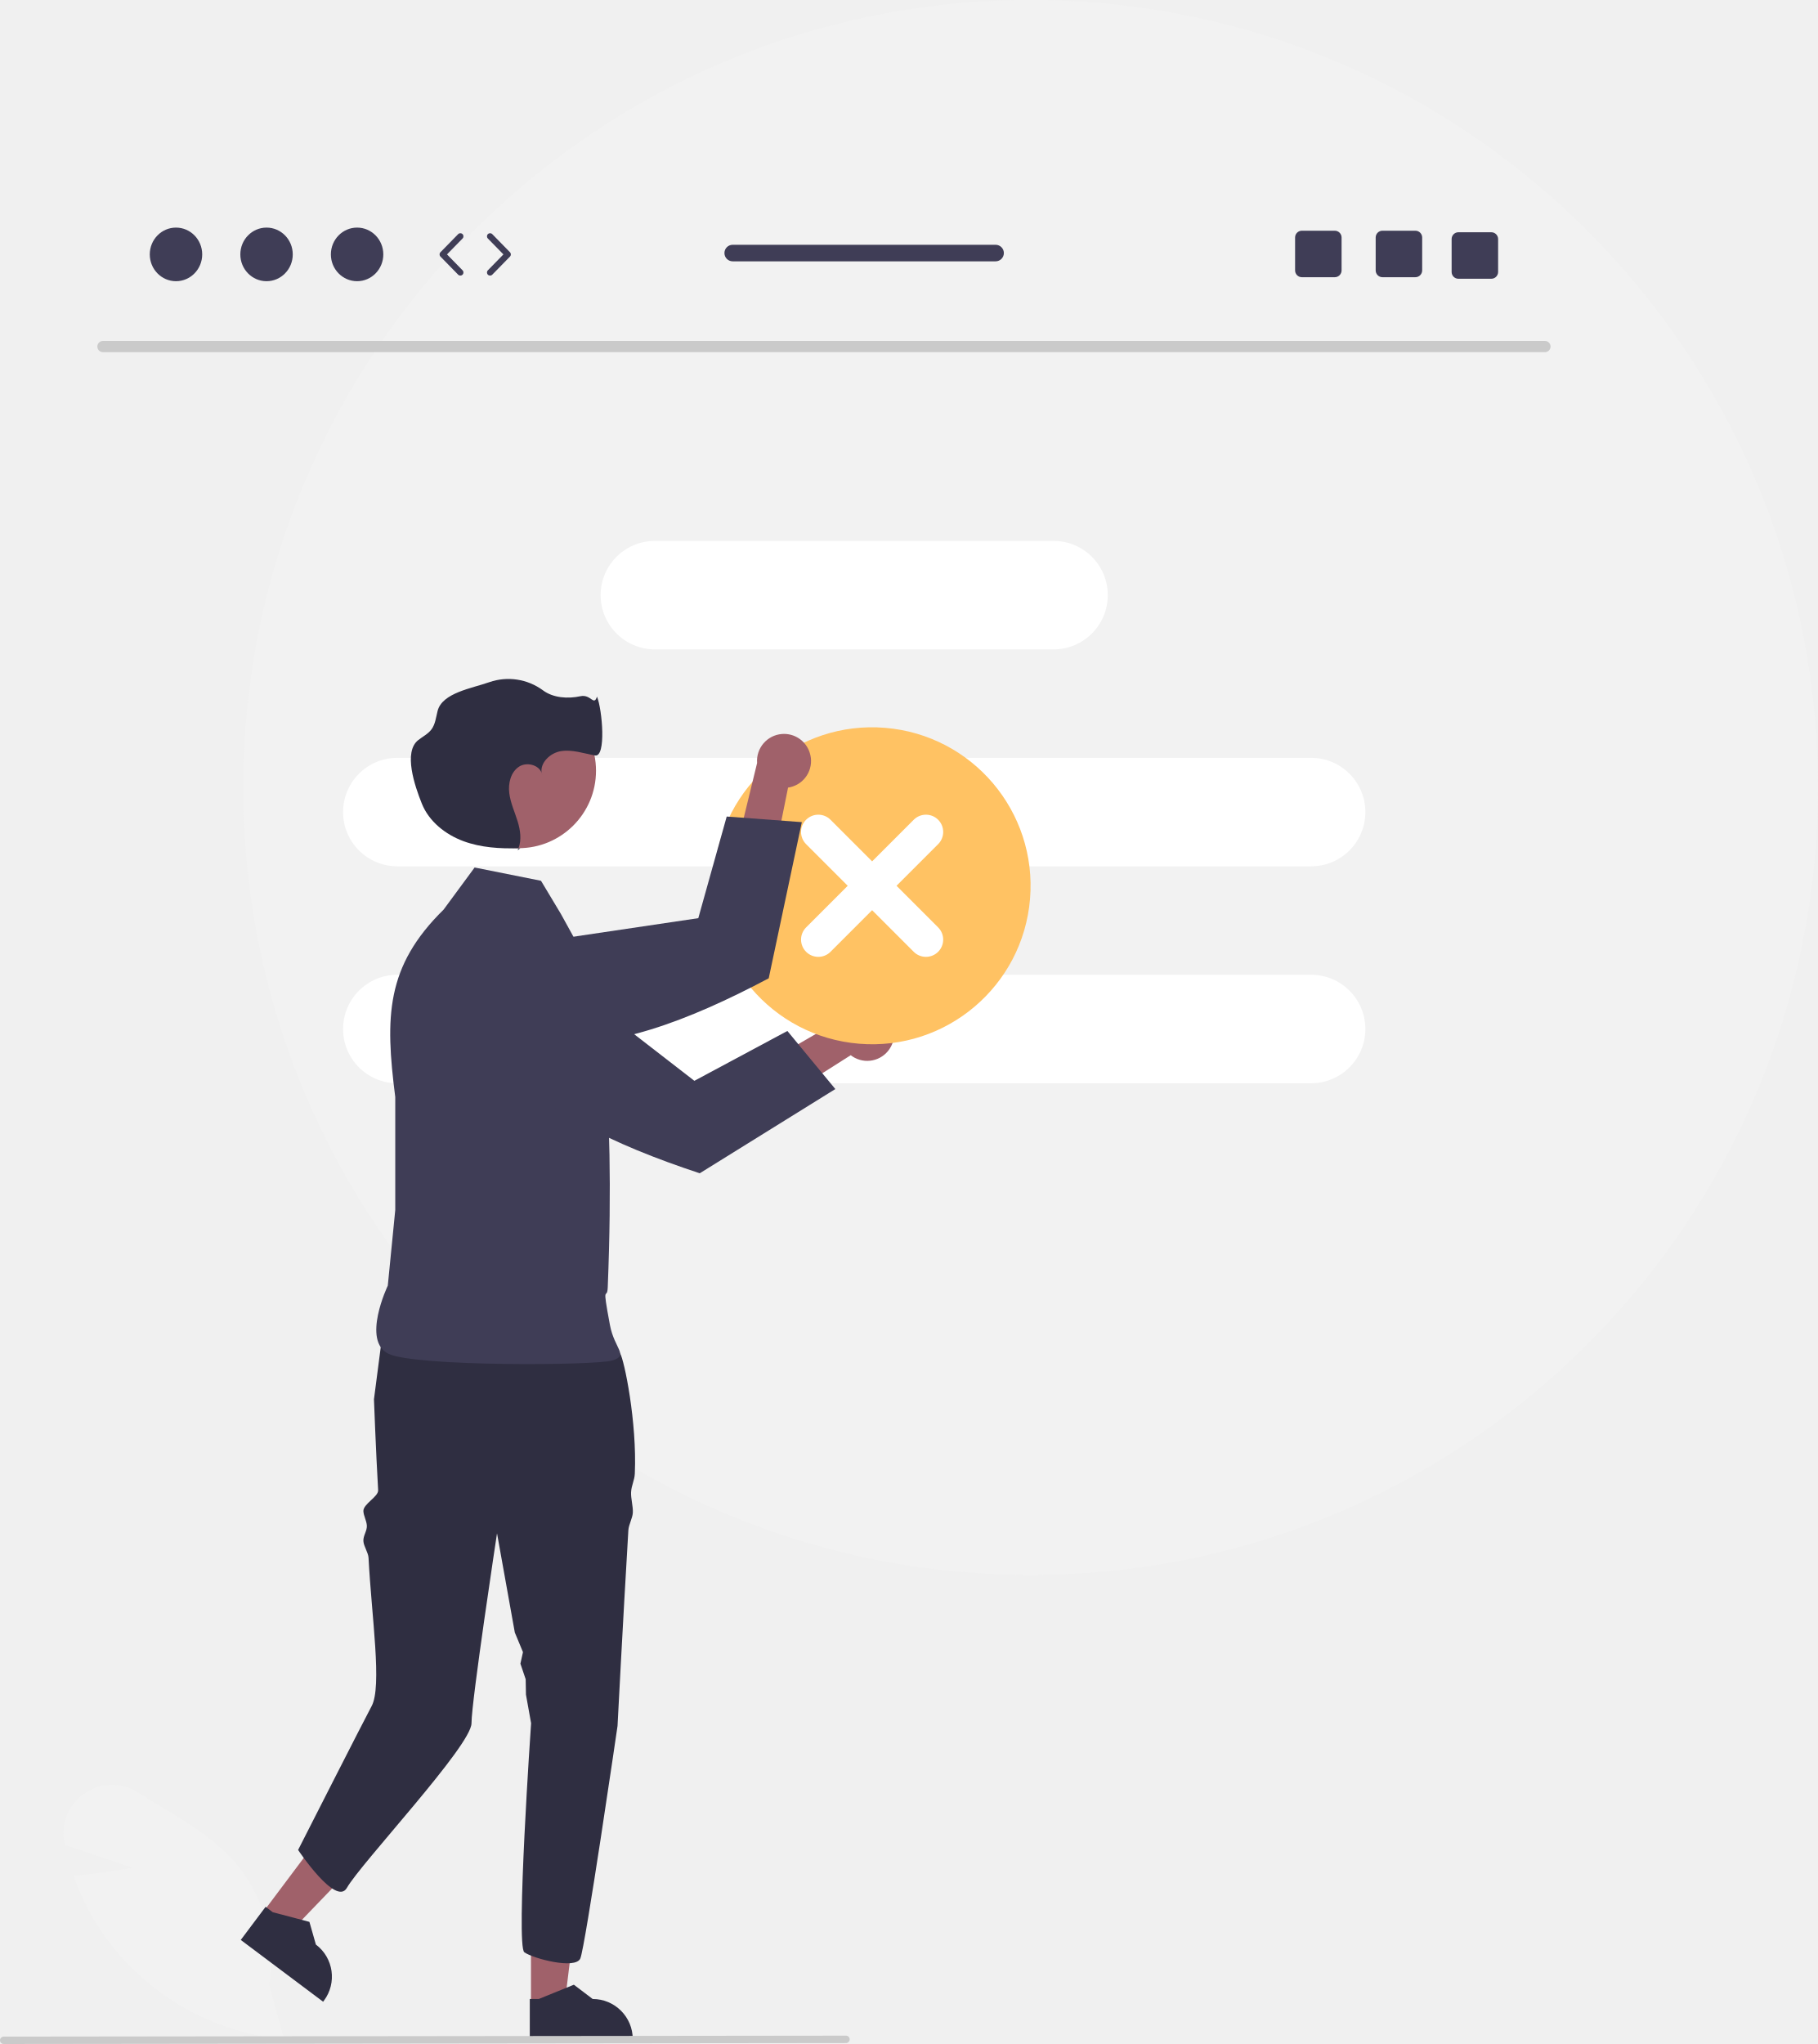
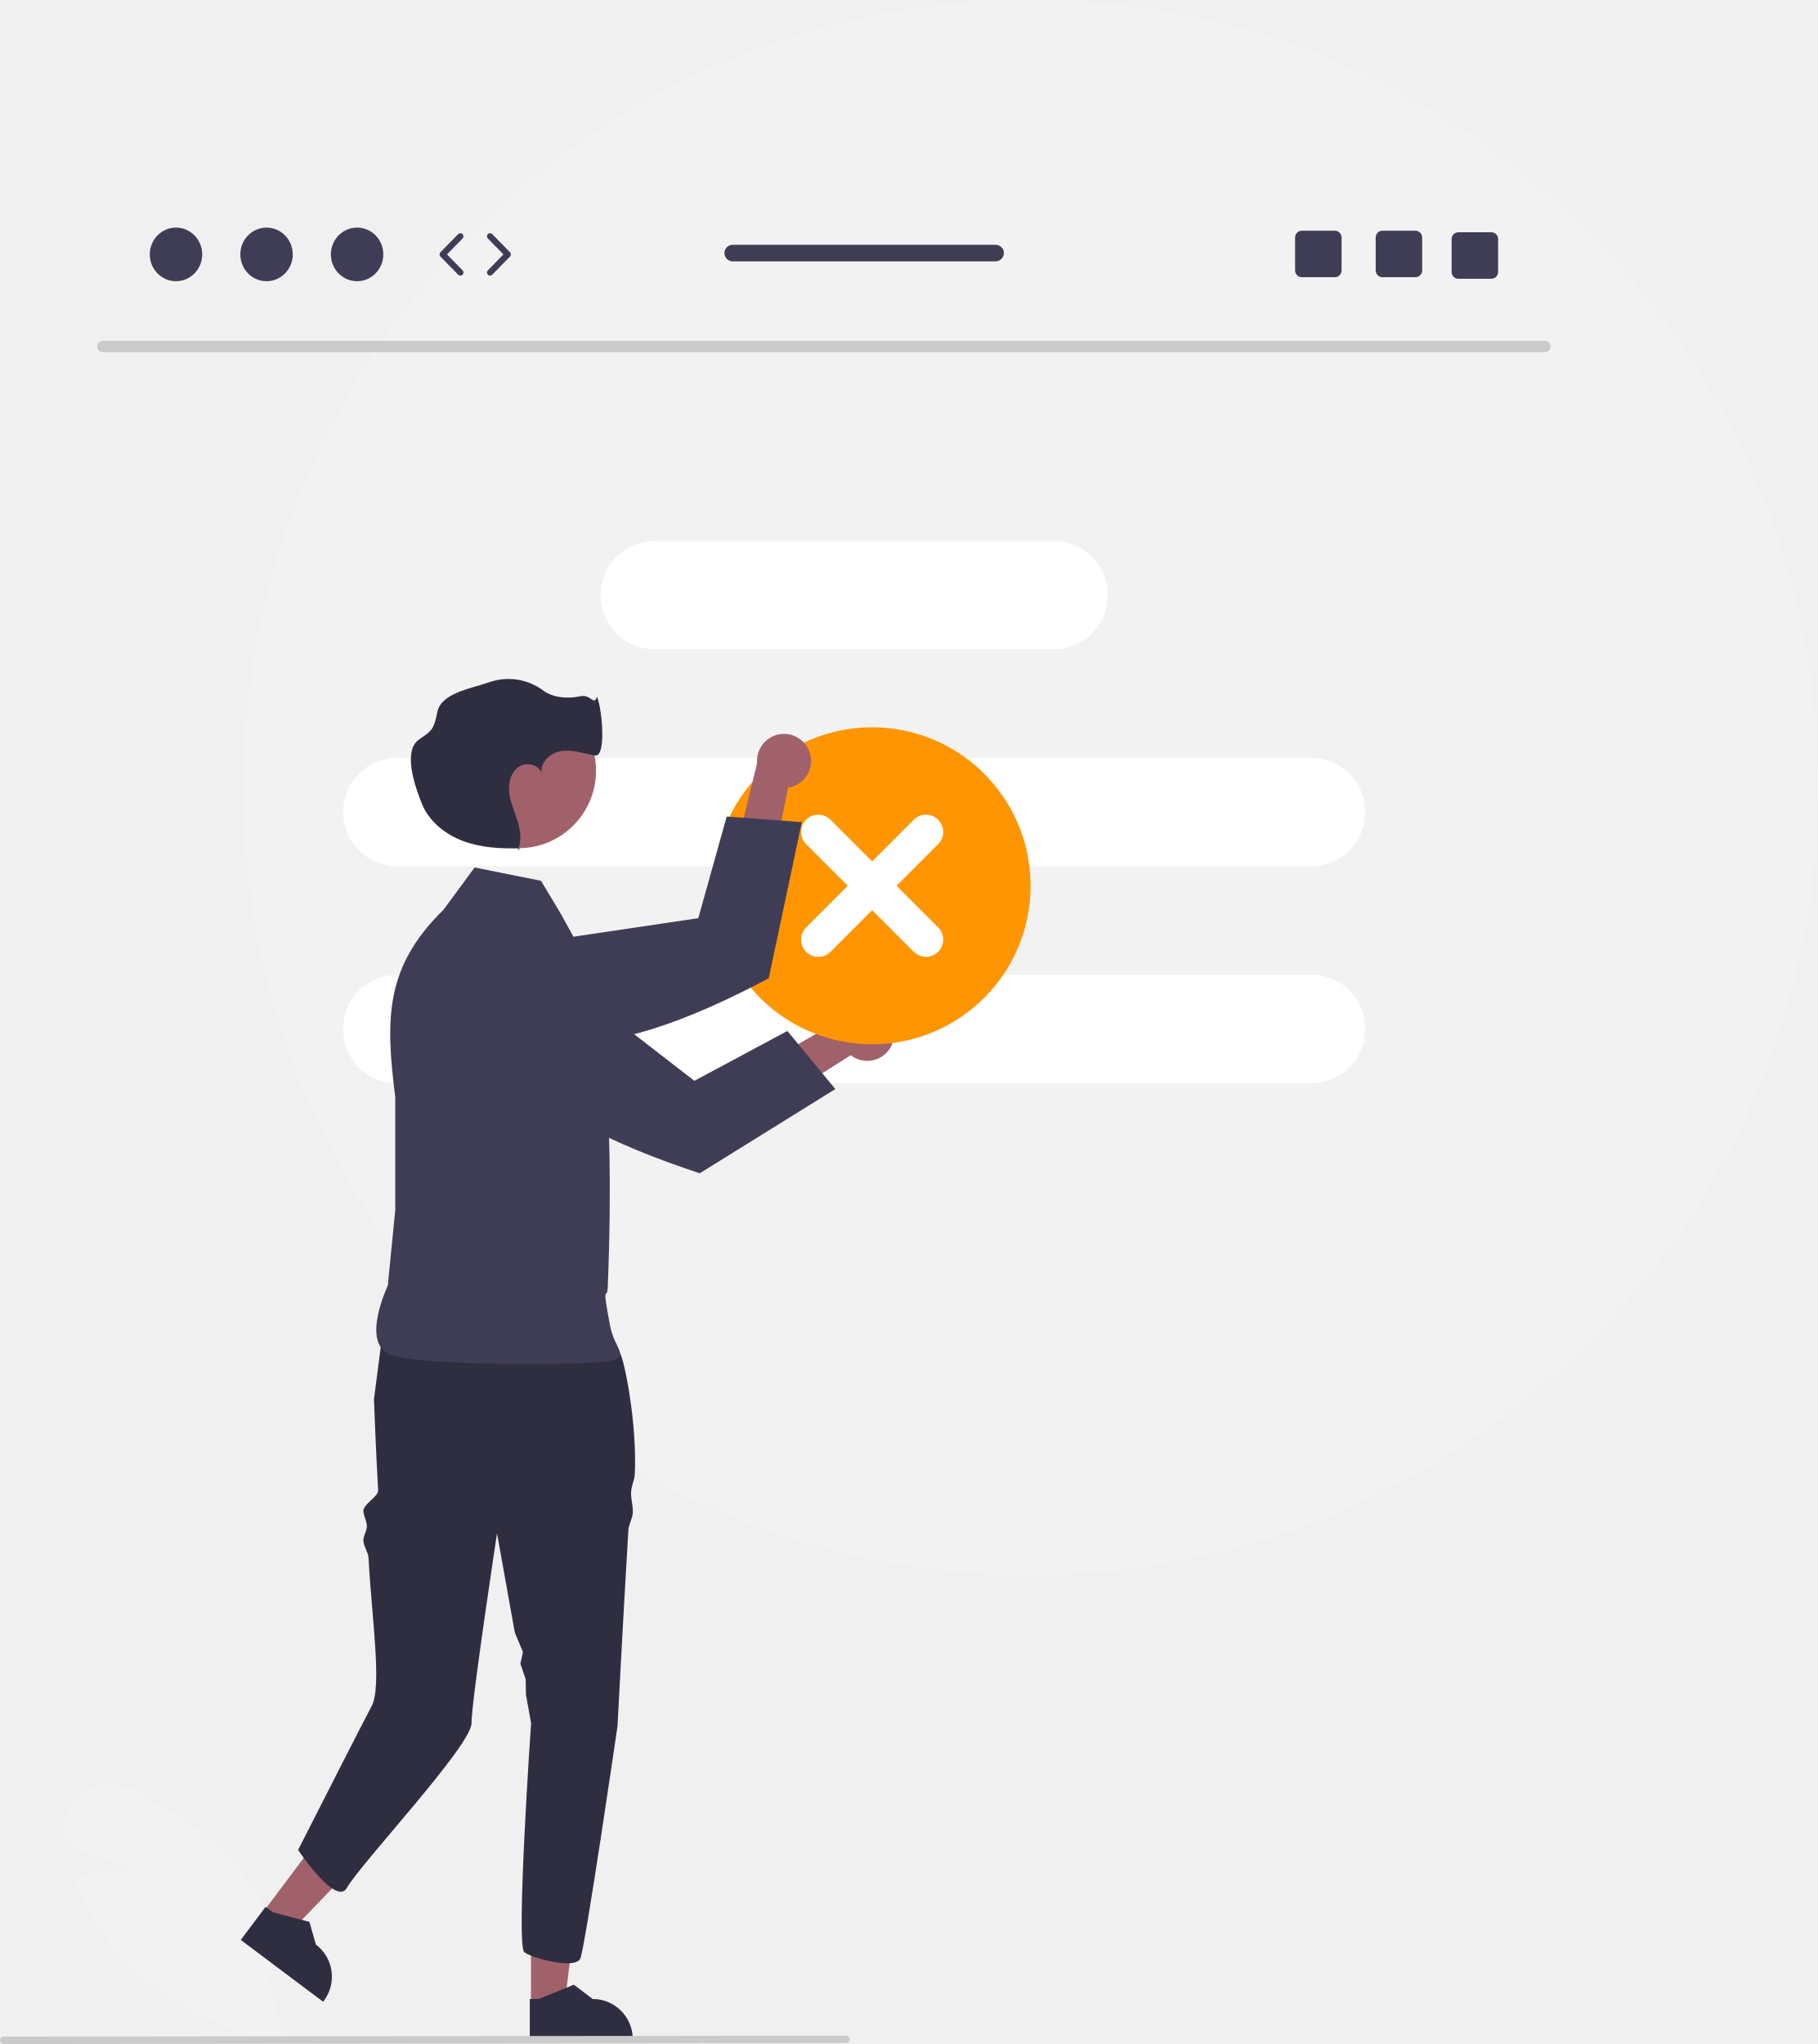
<svg xmlns="http://www.w3.org/2000/svg" width="586.479" height="659.298" viewBox="0 0 586.479 659.298" role="img" artist="Katerina Limpitsouni" source="https://undraw.co/">
  <circle cx="332.479" cy="254" r="254" fill="#f2f2f2" />
  <path d="M498.464,113.588H33.171c-.998-.021-1.789-.847-1.768-1.845,.021-.968,.8-1.747,1.768-1.768H498.464c.998,.021,1.789,.847,1.768,1.845-.021,.968-.8,1.747-1.768,1.768Z" fill="#cacaca" />
  <rect x="193.774" y="174.473" width="163.611" height="34.986" rx="17.493" ry="17.493" fill="#fff" />
  <path d="M128.175,244.445H422.985c9.661,0,17.493,7.832,17.493,17.493h0c0,9.661-7.832,17.493-17.493,17.493H128.175c-9.661,0-17.493-7.832-17.493-17.493h0c0-9.661,7.832-17.493,17.493-17.493Z" fill="#fff" />
  <path d="M128.175,314.418H422.985c9.661,0,17.493,7.832,17.493,17.493h0c0,9.661-7.832,17.493-17.493,17.493H128.175c-9.661,0-17.493-7.832-17.493-17.493h0c0-9.661,7.832-17.493,17.493-17.493Z" fill="#fff" />
  <path d="M91.641,657.759l-.694-.068c-23.541-2.429-44.821-15.089-58.188-34.618-3.661-5.442-6.623-11.323-8.815-17.504l-.211-.59,.624-.05c7.447-.599,15.097-1.863,18.496-2.464l-21.915-7.425-.136-.65c-1.299-6.104,1.246-12.385,6.428-15.862,5.196-3.644,12.087-3.761,17.404-.294,2.386,1.524,4.882,3.033,7.295,4.494,8.293,5.016,16.869,10.203,23.298,17.301,9.75,10.978,14.023,25.77,11.63,40.256l4.783,17.476Z" fill="#f2f2f2" />
  <polygon points="171.3 646.861 182.1 646.86 187.239 605.198 171.297 605.199 171.3 646.861" fill="#a0616a" />
  <path d="M170.919,658.128l33.214-.001v-.42c-0-7.14-5.788-12.927-12.928-12.928h-.001l-6.067-4.603-11.32,4.603-2.899,0,.001,13.348Z" fill="#2f2e41" />
  <polygon points="84.741 616.945 93.38 623.426 122.493 593.185 109.741 583.619 84.741 616.945" fill="#a0616a" />
  <path d="M77.674,625.73l26.569,19.932,.252-.336c4.284-5.711,3.128-13.814-2.583-18.099l-.001-0-2.091-7.323-11.817-3.111-2.319-1.74-8.01,10.678Z" fill="#2f2e41" />
  <path d="M120.645,451.353s.596,16.264,1.348,29.307c.123,2.139-4.888,4.463-4.758,6.79,.086,1.544,1.028,3.045,1.116,4.655,.092,1.699-1.208,3.203-1.116,4.96,.091,1.717,1.574,3.685,1.664,5.442,.963,18.909,4.455,41.546,.958,47.874-1.723,3.119-23.685,46.324-23.685,46.324,0,0,12.237,18.355,15.733,12.237,4.618-8.081,40.206-45.887,40.206-53.107,0-7.211,8.233-61.253,8.233-61.253l5.741,31.982,2.632,6.337-.827,3.72,1.701,5.02,.092,4.968,1.656,9.226s-4.982,71.882-2.176,73.883c2.814,2.01,16.441,5.62,18.049,2.01,1.6-3.61,12.011-75.019,12.011-75.019,0,0,1.678-32.724,3.496-63.141,.105-1.766,1.346-3.898,1.442-5.638,.114-2.019-.673-4.641-.568-6.599,.114-2.246,1.11-3.828,1.206-5.979,.743-16.616-3.428-36.849-4.756-38.842-4.012-6.013-7.622-10.821-7.622-10.821,0,0-54.036-17.754-68.475,.286l-3.302,25.376Z" fill="#2f2e41" />
  <path d="M174.538,284.104l-21.421-4.284-9.996,13.567h0c-18.653,18.341-18.934,34.528-15.604,60.474v36.416l-2.41,24.412s-8.532,17.845,.268,22,66.599,3.801,72.117,2.142,.735-3.695-.714-11.425c-2.722-14.519-.901-7.516-.714-12.138,2.686-66.314-3.57-93.538-4.205-100.694l-10.894-19.759-6.426-10.71Z" fill="#3f3d56" />
  <path d="M287.439,337.571c-2.232,4.23-7.471,5.849-11.701,3.617-.451-.238-.88-.515-1.282-.829l-46.26,29.373,.133-15.992,44.938-26.078c3.201-3.589,8.705-3.903,12.294-.702,3.003,2.678,3.78,7.066,1.878,10.612Z" fill="#a0616a" />
  <path d="M157.625,302.624l-5.267-.558c-4.866-.505-9.641,1.579-12.579,5.491-1.125,1.483-1.934,3.183-2.375,4.992l-.003,.014c-1.321,5.445,.751,11.152,5.258,14.481l18.19,13.411c12.765,17.249,36.757,28.693,64.898,37.99l43.743-27.167-15.472-18.738-30.003,16.08-44.598-34.524-.026-.021-16.974-10.936-4.792-.515Z" fill="#3f3d56" />
  <circle cx="167.3" cy="248.605" r="24.98" fill="#a0616a" />
  <path d="M167.877,273.59c-.201,.007-.403,.011-.605,.017-.086,.224-.179,.446-.287,.664l.892-.68Z" fill="#2f2e41" />
  <path d="M174.732,249.298c.039,.246,.099,.488,.179,.724-.033-.247-.093-.49-.179-.724Z" fill="#2f2e41" />
  <path d="M192.599,224.694c-1.028,3.193-1.946-.857-5.328-.129-4.069,.876-8.804,.575-12.136-1.919-4.965-3.643-11.399-4.623-17.223-2.625-5.702,2.017-15.253,3.439-16.739,9.302-.516,2.038-.722,4.249-1.973,5.938-1.094,1.477-2.822,2.319-4.266,3.455-4.877,3.837-1.15,14.74,1.159,20.5,2.308,5.761,7.604,9.957,13.425,12.107,5.633,2.08,11.746,2.447,17.755,2.283,1.045-2.711,.594-5.841-.269-8.651-.934-3.042-2.316-5.978-2.706-9.136s.466-6.745,3.114-8.51c2.434-1.622,6.395-.634,7.321,1.988-.54-3.278,2.781-6.451,6.205-7.009,3.677-.599,7.353,.728,11.019,1.389s2.365-14.773,.642-18.984Z" fill="#2f2e41" />
-   <circle cx="281.358" cy="285.711" r="51.12" transform="translate(-26.58509 542.5448) rotate(-85.26884)" fill="#ffc263" />
+   <circle cx="281.358" cy="285.711" r="51.12" transform="translate(-26.58509 542.5448) rotate(-85.26884)" fill="#ff9500" />
  <path d="M294.787,264.411l-13.428,13.428-13.428-13.428c-2.174-2.174-5.698-2.174-7.872,0s-2.174,5.698,0,7.872l13.428,13.428-13.428,13.428c-2.172,2.176-2.168,5.7,.007,7.872,2.173,2.169,5.692,2.169,7.864-0l13.428-13.428,13.428,13.428c2.176,2.172,5.7,2.168,7.872-.007,2.169-2.173,2.169-5.691,0-7.864l-13.428-13.428,13.428-13.428c2.174-2.174,2.174-5.698,0-7.872s-5.698-2.174-7.872,0h0Z" fill="#fff" />
  <path d="M261.214,242.744c1.507,4.539-.952,9.441-5.491,10.948-.484,.161-.981,.278-1.486,.351l-10.831,53.717-11.448-11.168,12.293-50.482c-.374-4.794,3.21-8.984,8.005-9.358,4.012-.313,7.715,2.164,8.958,5.991Z" fill="#a0616a" />
  <path d="M146.125,312.225l-4.049,3.414c-3.733,3.162-5.535,8.05-4.746,12.879,.291,1.839,.958,3.599,1.958,5.169l.008,.012c3.015,4.723,8.567,7.179,14.09,6.231l22.271-3.842c21.285,2.73,46.152-6.66,72.343-20.531l10.68-50.373-24.233-1.808-9.168,32.783-55.788,8.281-.033,.004-19.643,4.678-3.689,3.101Z" fill="#3f3d56" />
  <path d="M272.937,658.99l-271.75,.307c-.658-.002-1.189-.537-1.187-1.195,.002-.655,.532-1.185,1.187-1.187l271.75-.307c.658,.002,1.189,.537,1.187,1.195-.002,.655-.532,1.185-1.187,1.187Z" fill="#cacaca" />
  <g>
    <ellipse cx="56.777" cy="82.058" rx="8.457" ry="8.645" fill="#3f3d56" />
    <ellipse cx="85.991" cy="82.058" rx="8.457" ry="8.645" fill="#3f3d56" />
    <ellipse cx="115.204" cy="82.058" rx="8.457" ry="8.645" fill="#3f3d56" />
    <path d="M148.516,88.891c-.26,0-.519-.101-.715-.301l-5.706-5.833c-.38-.389-.38-1.01,0-1.398l5.706-5.833c.387-.395,1.021-.401,1.414-.016,.395,.386,.402,1.02,.016,1.414l-5.022,5.133,5.022,5.134c.386,.395,.379,1.028-.016,1.414-.194,.19-.447,.285-.699,.285Z" fill="#3f3d56" />
    <path d="M158.104,88.891c-.252,0-.505-.095-.699-.285-.395-.386-.402-1.019-.016-1.414l5.021-5.134-5.021-5.133c-.386-.395-.379-1.028,.016-1.414,.394-.387,1.028-.379,1.414,.016l5.706,5.833c.38,.389,.38,1.01,0,1.398l-5.706,5.833c-.196,.2-.455,.301-.715,.301Z" fill="#3f3d56" />
    <path d="M456.614,74.414h-10.61c-1.21,0-2.19,.98-2.19,2.19v10.62c0,1.21,.98,2.19,2.19,2.19h10.61c1.21,0,2.2-.98,2.2-2.19v-10.62c0-1.21-.99-2.19-2.2-2.19Z" fill="#3f3d56" />
    <path d="M430.614,74.414h-10.61c-1.21,0-2.19,.98-2.19,2.19v10.62c0,1.21,.98,2.19,2.19,2.19h10.61c1.21,0,2.2-.98,2.2-2.19v-10.62c0-1.21-.99-2.19-2.2-2.19Z" fill="#3f3d56" />
    <path d="M481.114,74.914h-10.61c-1.21,0-2.19,.98-2.19,2.19v10.62c0,1.21,.98,2.19,2.19,2.19h10.61c1.21,0,2.2-.98,2.2-2.19v-10.62c0-1.21-.99-2.19-2.2-2.19Z" fill="#3f3d56" />
    <path d="M321.192,78.954h-84.81c-1.48,0-2.67,1.2-2.67,2.67s1.19,2.67,2.67,2.67h84.81c1.47,0,2.67-1.2,2.67-2.67s-1.2-2.67-2.67-2.67Z" fill="#3f3d56" />
  </g>
</svg>
